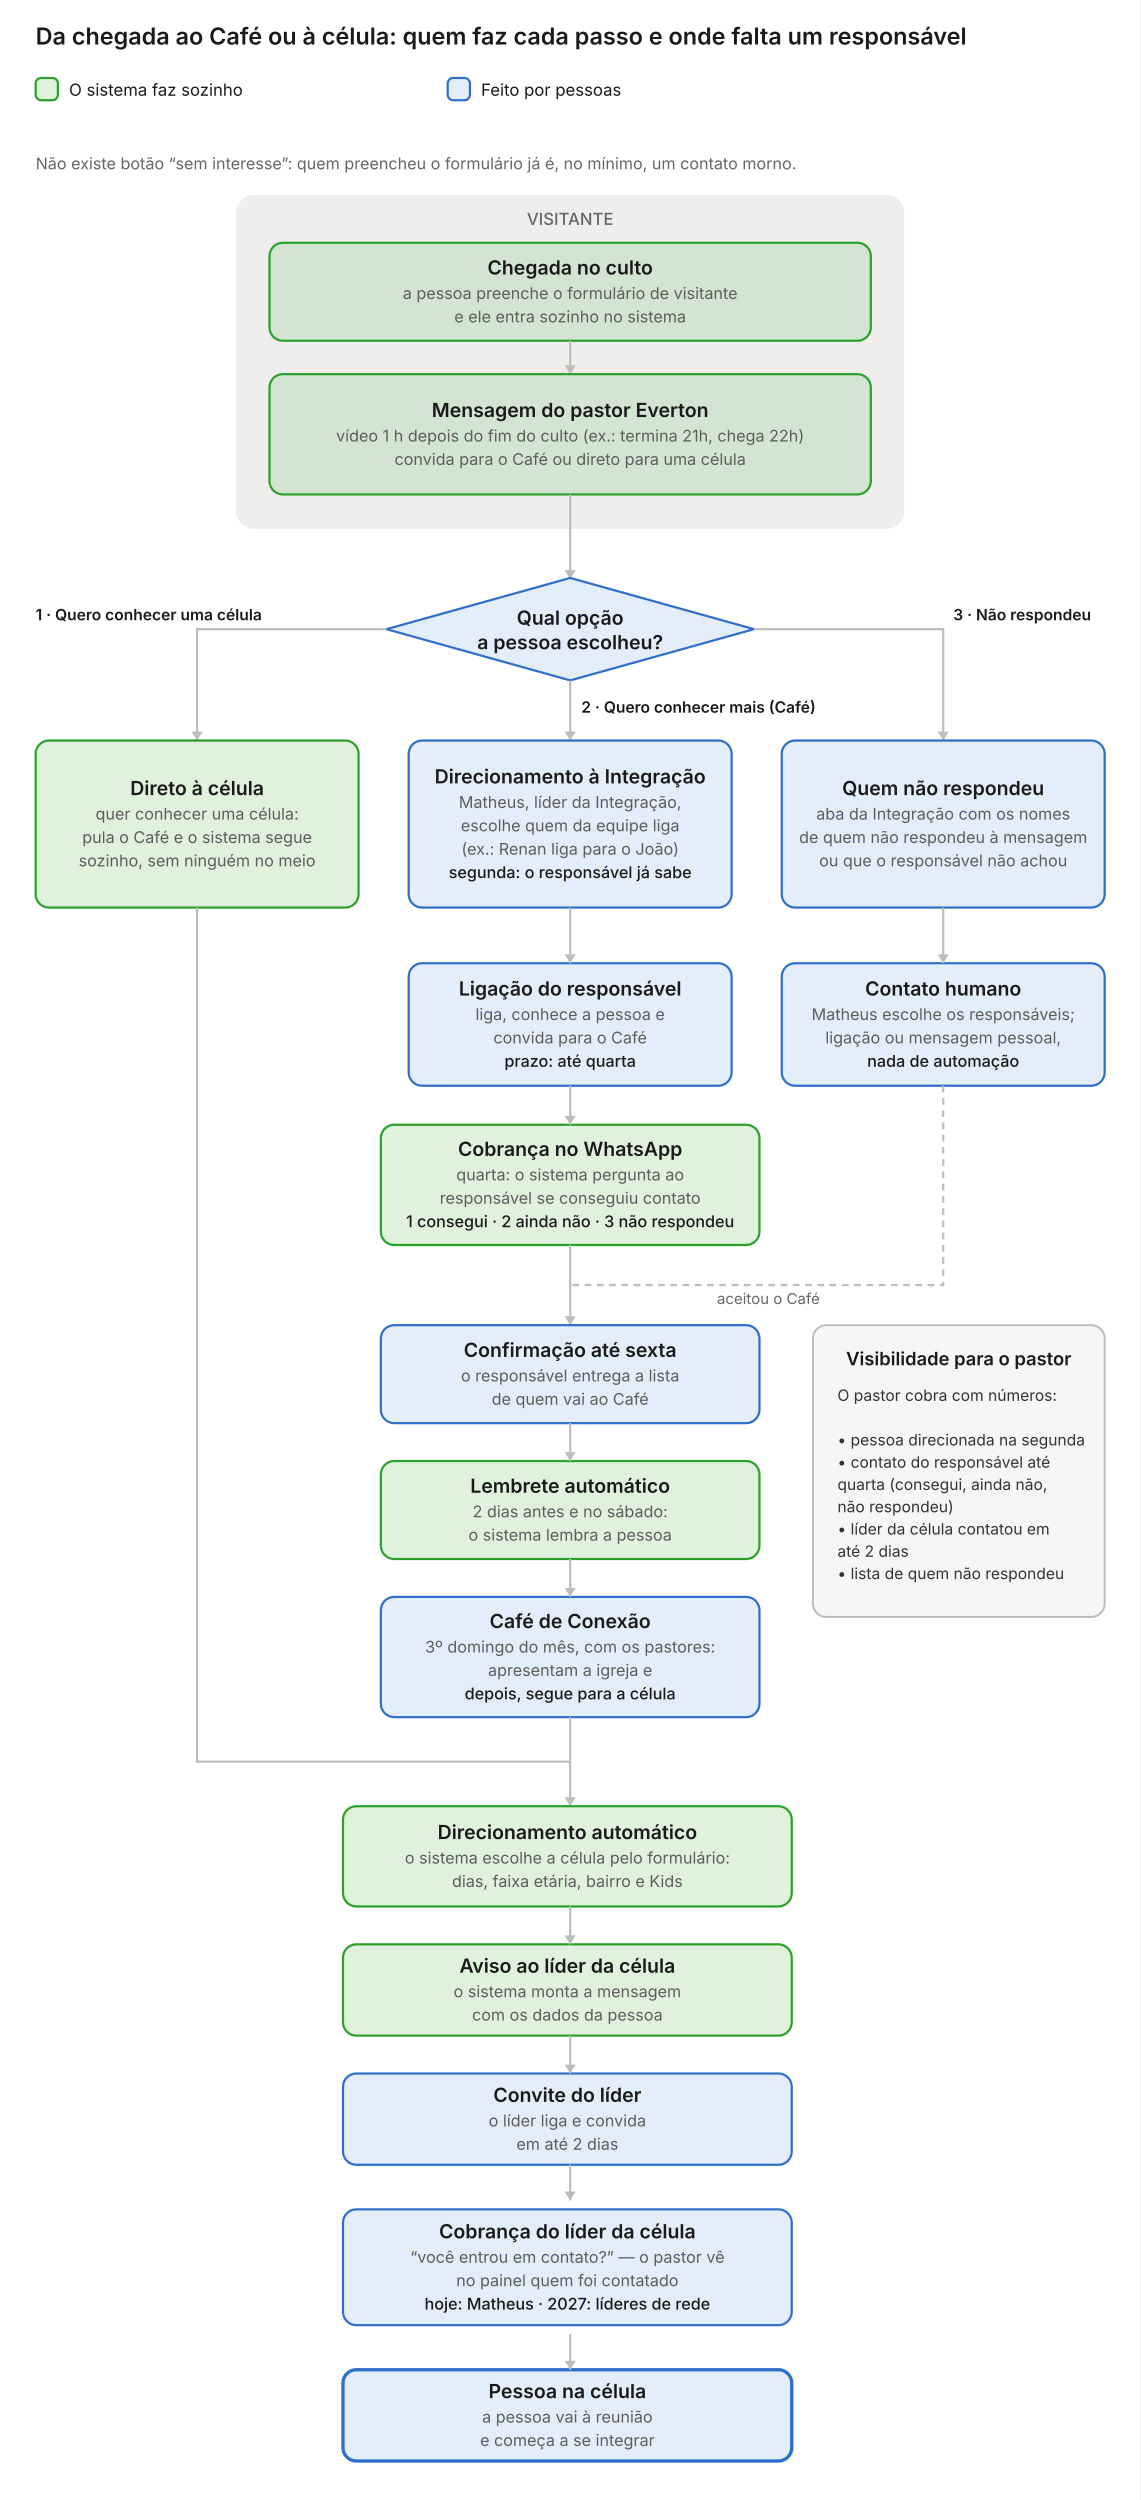
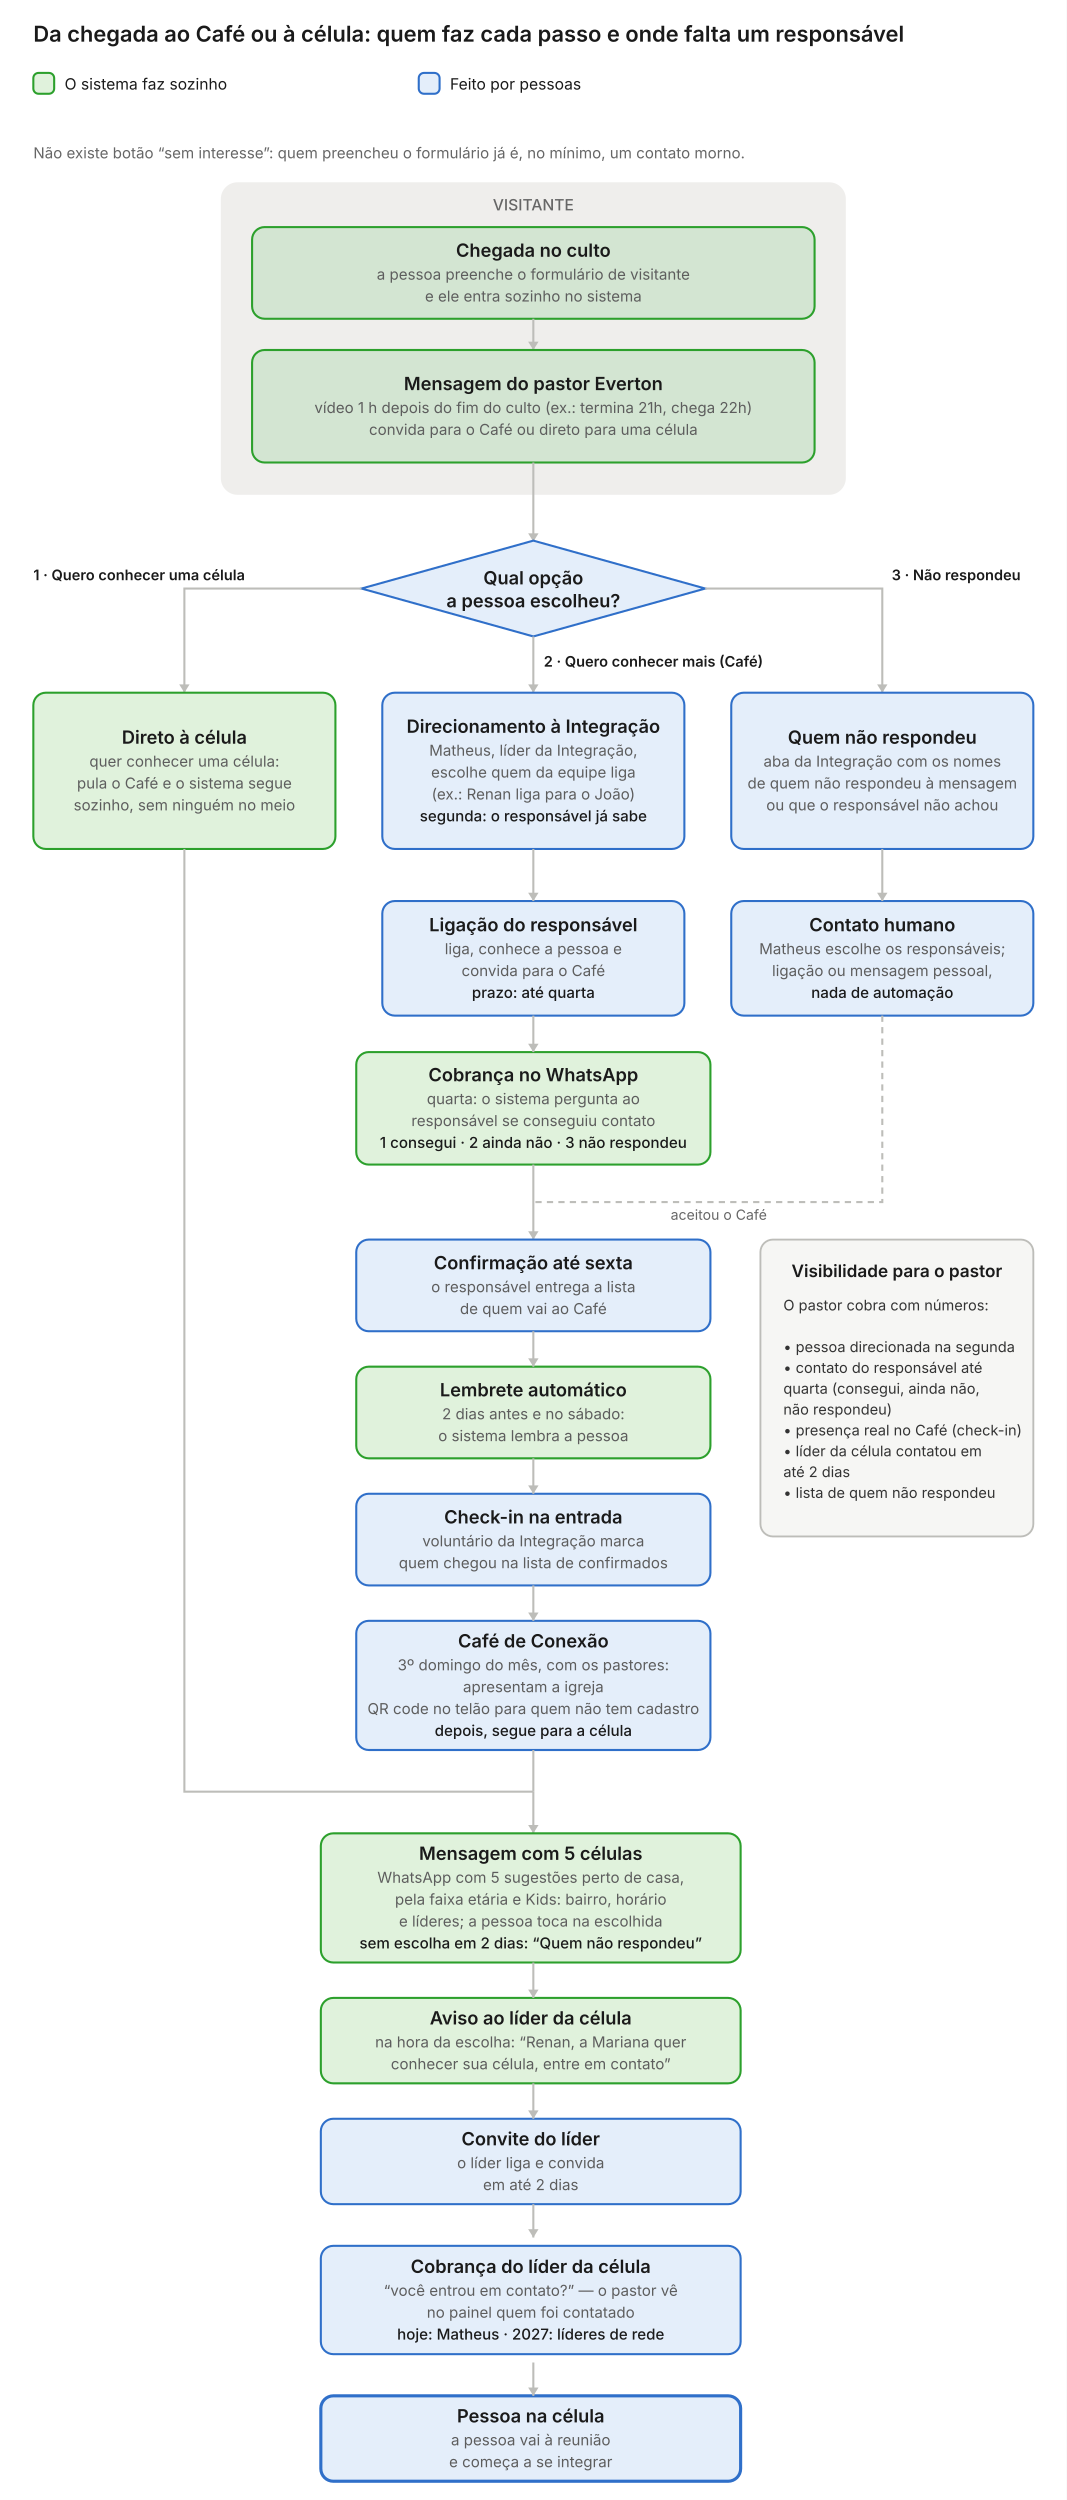
- <svg xmlns="http://www.w3.org/2000/svg" width="1024" height="2245" viewBox="0 0 1024 2245" font-family="Inter, 'DejaVu Sans', sans-serif">
-   <rect width="1024" height="2245" fill="#ffffff" />
+ <svg xmlns="http://www.w3.org/2000/svg" width="1024" height="2400" viewBox="0 0 1024 2400" font-family="Inter, 'DejaVu Sans', sans-serif">
+   <rect width="1024" height="2400" fill="#ffffff" />
  <text x="32" y="40" font-size="21" font-weight="600" fill="#1a1a1a" text-anchor="start">Da chegada ao Café ou à célula: quem faz cada passo e onde falta um responsável</text>
  <rect x="32" y="70" width="20" height="20" rx="5" fill="#e0f2dc" stroke="#2ca02c" stroke-width="2" />
  <text x="62" y="86" font-size="15" font-weight="400" fill="#1a1a1a" text-anchor="start">O sistema faz sozinho</text>
  <rect x="402" y="70" width="20" height="20" rx="5" fill="#e4eefa" stroke="#2f6fc9" stroke-width="2" />
  <text x="432" y="86" font-size="15" font-weight="400" fill="#1a1a1a" text-anchor="start">Feito por pessoas</text>
  <text x="32" y="152" font-size="14.5" font-weight="400" fill="#666" text-anchor="start">Não existe botão “sem interesse”: quem preencheu o formulário já é, no mínimo, um contato morno.</text>
  <rect x="212" y="175" width="600" height="300" rx="16" fill="#efeeec" />
  <text x="512" y="202" font-size="15" font-weight="500" fill="#666" text-anchor="middle">VISITANTE</text>
  <rect x="242" y="218" width="540" height="88" rx="12" fill="#d3e5d2" stroke="#2ca02c" stroke-width="2" />
  <text x="512.0" y="246.5" font-size="17.5" font-weight="600" fill="#1a1a1a" text-anchor="middle">Chegada no culto</text>
  <text x="512.0" y="268.5" font-size="14.5" font-weight="400" fill="#5d5d5d" text-anchor="middle">a pessoa preenche o formulário de visitante</text>
  <text x="512.0" y="289.5" font-size="14.5" font-weight="400" fill="#5d5d5d" text-anchor="middle">e ele entra sozinho no sistema</text>
  <path d="M512,306 L512,336" stroke="#bdbdb9" stroke-width="2" fill="none" />
  <path d="M507,328 L512,336 L517,328 Z" fill="#bdbdb9" />
  <rect x="242" y="336" width="540" height="108" rx="12" fill="#d3e5d2" stroke="#2ca02c" stroke-width="2" />
  <text x="512.0" y="374.5" font-size="17.5" font-weight="600" fill="#1a1a1a" text-anchor="middle">Mensagem do pastor Everton</text>
  <text x="512.0" y="396.5" font-size="14.5" font-weight="400" fill="#5d5d5d" text-anchor="middle">vídeo 1 h depois do fim do culto (ex.: termina 21h, chega 22h)</text>
  <text x="512.0" y="417.5" font-size="14.5" font-weight="400" fill="#5d5d5d" text-anchor="middle">convida para o Café ou direto para uma célula</text>
  <path d="M512,444 L512,520" stroke="#bdbdb9" stroke-width="2" fill="none" />
  <path d="M507,512 L512,520 L517,512 Z" fill="#bdbdb9" />
  <polygon points="512,519 677,565 512,611 347,565" fill="#e4eefa" stroke="#2f6fc9" stroke-width="2" />
  <text x="512" y="561" font-size="17.5" font-weight="600" fill="#1a1a1a" text-anchor="middle">Qual opção</text>
  <text x="512" y="583" font-size="17.5" font-weight="600" fill="#1a1a1a" text-anchor="middle">a pessoa escolheu?</text>
  <path d="M347,565 L177,565 L177,665" stroke="#bdbdb9" stroke-width="2" fill="none" />
  <path d="M172,657 L177,665 L182,657 Z" fill="#bdbdb9" />
  <path d="M677,565 L847,565 L847,665" stroke="#bdbdb9" stroke-width="2" fill="none" />
  <path d="M842,657 L847,665 L852,657 Z" fill="#bdbdb9" />
  <path d="M512,611 L512,665" stroke="#bdbdb9" stroke-width="2" fill="none" />
  <path d="M507,657 L512,665 L517,657 Z" fill="#bdbdb9" />
  <text x="32" y="557" font-size="14" font-weight="600" fill="#1a1a1a" text-anchor="start">1 · Quero conhecer uma célula</text>
  <text x="856" y="557" font-size="14" font-weight="600" fill="#1a1a1a" text-anchor="start">3 · Não respondeu</text>
  <text x="522" y="640" font-size="14" font-weight="600" fill="#1a1a1a" text-anchor="start">2 · Quero conhecer mais (Café)</text>
  <rect x="32" y="665" width="290" height="150" rx="12" fill="#e0f2dc" stroke="#2ca02c" stroke-width="2" />
  <text x="177.0" y="714.0" font-size="17.5" font-weight="600" fill="#1a1a1a" text-anchor="middle">Direto à célula</text>
  <text x="177.0" y="736.0" font-size="14.5" font-weight="400" fill="#5d5d5d" text-anchor="middle">quer conhecer uma célula:</text>
  <text x="177.0" y="757.0" font-size="14.5" font-weight="400" fill="#5d5d5d" text-anchor="middle">pula o Café e o sistema segue</text>
  <text x="177.0" y="778.0" font-size="14.5" font-weight="400" fill="#5d5d5d" text-anchor="middle">sozinho, sem ninguém no meio</text>
  <rect x="367" y="665" width="290" height="150" rx="12" fill="#e4eefa" stroke="#2f6fc9" stroke-width="2" />
  <text x="512.0" y="703.5" font-size="17.5" font-weight="600" fill="#1a1a1a" text-anchor="middle">Direcionamento à Integração</text>
  <text x="512.0" y="725.5" font-size="14.5" font-weight="400" fill="#5d5d5d" text-anchor="middle">Matheus, líder da Integração,</text>
  <text x="512.0" y="746.5" font-size="14.5" font-weight="400" fill="#5d5d5d" text-anchor="middle">escolhe quem da equipe liga</text>
  <text x="512.0" y="767.5" font-size="14.5" font-weight="400" fill="#5d5d5d" text-anchor="middle">(ex.: Renan liga para o João)</text>
  <text x="512.0" y="788.5" font-size="14.5" font-weight="500" fill="#1a1a1a" text-anchor="middle">segunda: o responsável já sabe</text>
  <rect x="702" y="665" width="290" height="150" rx="12" fill="#e4eefa" stroke="#2f6fc9" stroke-width="2" />
  <text x="847.0" y="714.0" font-size="17.5" font-weight="600" fill="#1a1a1a" text-anchor="middle">Quem não respondeu</text>
  <text x="847.0" y="736.0" font-size="14.5" font-weight="400" fill="#5d5d5d" text-anchor="middle">aba da Integração com os nomes</text>
  <text x="847.0" y="757.0" font-size="14.5" font-weight="400" fill="#5d5d5d" text-anchor="middle">de quem não respondeu à mensagem</text>
  <text x="847.0" y="778.0" font-size="14.5" font-weight="400" fill="#5d5d5d" text-anchor="middle">ou que o responsável não achou</text>
  <rect x="367" y="865" width="290" height="110" rx="12" fill="#e4eefa" stroke="#2f6fc9" stroke-width="2" />
  <text x="512.0" y="894.0" font-size="17.5" font-weight="600" fill="#1a1a1a" text-anchor="middle">Ligação do responsável</text>
  <text x="512.0" y="916.0" font-size="14.5" font-weight="400" fill="#5d5d5d" text-anchor="middle">liga, conhece a pessoa e</text>
  <text x="512.0" y="937.0" font-size="14.5" font-weight="400" fill="#5d5d5d" text-anchor="middle">convida para o Café</text>
  <text x="512.0" y="958.0" font-size="14.5" font-weight="500" fill="#1a1a1a" text-anchor="middle">prazo: até quarta</text>
  <path d="M512,815 L512,865" stroke="#bdbdb9" stroke-width="2" fill="none" />
  <path d="M507,857 L512,865 L517,857 Z" fill="#bdbdb9" />
  <rect x="702" y="865" width="290" height="110" rx="12" fill="#e4eefa" stroke="#2f6fc9" stroke-width="2" />
  <text x="847.0" y="894.0" font-size="17.5" font-weight="600" fill="#1a1a1a" text-anchor="middle">Contato humano</text>
  <text x="847.0" y="916.0" font-size="14.5" font-weight="400" fill="#5d5d5d" text-anchor="middle">Matheus escolhe os responsáveis;</text>
  <text x="847.0" y="937.0" font-size="14.5" font-weight="400" fill="#5d5d5d" text-anchor="middle">ligação ou mensagem pessoal,</text>
  <text x="847.0" y="958.0" font-size="14.5" font-weight="500" fill="#1a1a1a" text-anchor="middle">nada de automação</text>
  <path d="M847,815 L847,865" stroke="#bdbdb9" stroke-width="2" fill="none" />
  <path d="M842,857 L847,865 L852,857 Z" fill="#bdbdb9" />
  <rect x="342" y="1010" width="340" height="108" rx="12" fill="#e0f2dc" stroke="#2ca02c" stroke-width="2" />
  <text x="512.0" y="1038.0" font-size="17.5" font-weight="600" fill="#1a1a1a" text-anchor="middle">Cobrança no WhatsApp</text>
  <text x="512.0" y="1060.0" font-size="14.5" font-weight="400" fill="#5d5d5d" text-anchor="middle">quarta: o sistema pergunta ao</text>
  <text x="512.0" y="1081.0" font-size="14.5" font-weight="400" fill="#5d5d5d" text-anchor="middle">responsável se conseguiu contato</text>
  <text x="512.0" y="1102.0" font-size="14.5" font-weight="500" fill="#1a1a1a" text-anchor="middle">1 consegui · 2 ainda não · 3 não respondeu</text>
  <path d="M512,975 L512,1010" stroke="#bdbdb9" stroke-width="2" fill="none" />
  <path d="M507,1002 L512,1010 L517,1002 Z" fill="#bdbdb9" />
  <path d="M512,1118 L512,1190" stroke="#bdbdb9" stroke-width="2" fill="none" />
  <path d="M507,1182 L512,1190 L517,1182 Z" fill="#bdbdb9" />
  <path d="M847,975 L847,1154 L512,1154" stroke="#bdbdb9" stroke-width="2" fill="none" stroke-dasharray="6 5" />
  <text x="690" y="1171" font-size="13.5" font-weight="400" fill="#666" text-anchor="middle">aceitou o Café</text>
  <rect x="342" y="1190" width="340" height="88" rx="12" fill="#e4eefa" stroke="#2f6fc9" stroke-width="2" />
  <text x="512.0" y="1218.5" font-size="17.5" font-weight="600" fill="#1a1a1a" text-anchor="middle">Confirmação até sexta</text>
  <text x="512.0" y="1240.5" font-size="14.5" font-weight="400" fill="#5d5d5d" text-anchor="middle">o responsável entrega a lista</text>
  <text x="512.0" y="1261.5" font-size="14.5" font-weight="400" fill="#5d5d5d" text-anchor="middle">de quem vai ao Café</text>
  <rect x="342" y="1312" width="340" height="88" rx="12" fill="#e0f2dc" stroke="#2ca02c" stroke-width="2" />
  <text x="512.0" y="1340.5" font-size="17.5" font-weight="600" fill="#1a1a1a" text-anchor="middle">Lembrete automático</text>
  <text x="512.0" y="1362.5" font-size="14.5" font-weight="400" fill="#5d5d5d" text-anchor="middle">2 dias antes e no sábado:</text>
  <text x="512.0" y="1383.5" font-size="14.5" font-weight="400" fill="#5d5d5d" text-anchor="middle">o sistema lembra a pessoa</text>
  <path d="M512,1278 L512,1312" stroke="#bdbdb9" stroke-width="2" fill="none" />
  <path d="M507,1304 L512,1312 L517,1304 Z" fill="#bdbdb9" />
-   <rect x="342" y="1434" width="340" height="108" rx="12" fill="#e4eefa" stroke="#2f6fc9" stroke-width="2" />
-   <text x="512.0" y="1462.0" font-size="17.5" font-weight="600" fill="#1a1a1a" text-anchor="middle">Café de Conexão</text>
-   <text x="512.0" y="1484.0" font-size="14.5" font-weight="400" fill="#5d5d5d" text-anchor="middle">3º domingo do mês, com os pastores:</text>
-   <text x="512.0" y="1505.0" font-size="14.5" font-weight="400" fill="#5d5d5d" text-anchor="middle">apresentam a igreja e</text>
-   <text x="512.0" y="1526.0" font-size="14.5" font-weight="500" fill="#1a1a1a" text-anchor="middle">depois, segue para a célula</text>
+   <rect x="342" y="1434" width="340" height="88" rx="12" fill="#e4eefa" stroke="#2f6fc9" stroke-width="2" />
+   <text x="512.0" y="1462.5" font-size="17.5" font-weight="600" fill="#1a1a1a" text-anchor="middle">Check-in na entrada</text>
+   <text x="512.0" y="1484.5" font-size="14.5" font-weight="400" fill="#5d5d5d" text-anchor="middle">voluntário da Integração marca</text>
+   <text x="512.0" y="1505.5" font-size="14.5" font-weight="400" fill="#5d5d5d" text-anchor="middle">quem chegou na lista de confirmados</text>
  <path d="M512,1400 L512,1434" stroke="#bdbdb9" stroke-width="2" fill="none" />
  <path d="M507,1426 L512,1434 L517,1426 Z" fill="#bdbdb9" />
-   <path d="M177,815 L177,1582 L512,1582" stroke="#bdbdb9" stroke-width="2" fill="none" />
-   <path d="M512,1542 L512,1582" stroke="#bdbdb9" stroke-width="2" fill="none" />
-   <path d="M512,1582 L512,1622" stroke="#bdbdb9" stroke-width="2" fill="none" />
-   <path d="M507,1614 L512,1622 L517,1614 Z" fill="#bdbdb9" />
-   <rect x="308" y="1622" width="403" height="90" rx="12" fill="#e0f2dc" stroke="#2ca02c" stroke-width="2" />
-   <text x="509.5" y="1651.5" font-size="17.5" font-weight="600" fill="#1a1a1a" text-anchor="middle">Direcionamento automático</text>
-   <text x="509.5" y="1673.5" font-size="14.5" font-weight="400" fill="#5d5d5d" text-anchor="middle">o sistema escolhe a célula pelo formulário:</text>
-   <text x="509.5" y="1694.5" font-size="14.5" font-weight="400" fill="#5d5d5d" text-anchor="middle">dias, faixa etária, bairro e Kids</text>
-   <rect x="308" y="1746" width="403" height="82" rx="12" fill="#e0f2dc" stroke="#2ca02c" stroke-width="2" />
-   <text x="509.5" y="1771.5" font-size="17.5" font-weight="600" fill="#1a1a1a" text-anchor="middle">Aviso ao líder da célula</text>
-   <text x="509.5" y="1793.5" font-size="14.5" font-weight="400" fill="#5d5d5d" text-anchor="middle">o sistema monta a mensagem</text>
-   <text x="509.5" y="1814.5" font-size="14.5" font-weight="400" fill="#5d5d5d" text-anchor="middle">com os dados da pessoa</text>
-   <path d="M512,1712 L512,1746" stroke="#bdbdb9" stroke-width="2" fill="none" />
-   <path d="M507,1738 L512,1746 L517,1738 Z" fill="#bdbdb9" />
-   <rect x="308" y="1862" width="403" height="82" rx="12" fill="#e4eefa" stroke="#2f6fc9" stroke-width="2" />
-   <text x="509.5" y="1887.5" font-size="17.5" font-weight="600" fill="#1a1a1a" text-anchor="middle">Convite do líder</text>
-   <text x="509.5" y="1909.5" font-size="14.5" font-weight="400" fill="#5d5d5d" text-anchor="middle">o líder liga e convida</text>
-   <text x="509.5" y="1930.5" font-size="14.5" font-weight="400" fill="#5d5d5d" text-anchor="middle">em até 2 dias</text>
-   <path d="M512,1828 L512,1862" stroke="#bdbdb9" stroke-width="2" fill="none" />
-   <path d="M507,1854 L512,1862 L517,1854 Z" fill="#bdbdb9" />
-   <rect x="308" y="1984" width="403" height="104" rx="12" fill="#e4eefa" stroke="#2f6fc9" stroke-width="2" />
-   <text x="509.5" y="2010.0" font-size="17.5" font-weight="600" fill="#1a1a1a" text-anchor="middle">Cobrança do líder da célula</text>
-   <text x="509.5" y="2032.0" font-size="14.5" font-weight="400" fill="#5d5d5d" text-anchor="middle">“você entrou em contato?” — o pastor vê</text>
-   <text x="509.5" y="2053.0" font-size="14.5" font-weight="400" fill="#5d5d5d" text-anchor="middle">no painel quem foi contatado</text>
-   <text x="509.5" y="2074.0" font-size="14.5" font-weight="500" fill="#1a1a1a" text-anchor="middle">hoje: Matheus · 2027: líderes de rede</text>
-   <path d="M512,1944 L512,1976" stroke="#bdbdb9" stroke-width="2" fill="none" />
-   <path d="M507,1968 L512,1976 L517,1968 Z" fill="#bdbdb9" />
-   <rect x="308" y="2128" width="403" height="82" rx="12" fill="#e4eefa" stroke="#2f6fc9" stroke-width="3" />
-   <text x="509.5" y="2153.5" font-size="17.5" font-weight="600" fill="#1a1a1a" text-anchor="middle">Pessoa na célula</text>
-   <text x="509.5" y="2175.5" font-size="14.5" font-weight="400" fill="#5d5d5d" text-anchor="middle">a pessoa vai à reunião</text>
-   <text x="509.5" y="2196.5" font-size="14.5" font-weight="400" fill="#5d5d5d" text-anchor="middle">e começa a se integrar</text>
-   <path d="M512,2096 L512,2128" stroke="#bdbdb9" stroke-width="2" fill="none" />
-   <path d="M507,2120 L512,2128 L517,2120 Z" fill="#bdbdb9" />
-   <rect x="730" y="1190" width="262" height="262" rx="12" fill="#f6f6f4" stroke="#bdbdb9" stroke-width="1.8" />
+   <rect x="342" y="1556" width="340" height="124" rx="12" fill="#e4eefa" stroke="#2f6fc9" stroke-width="2" />
+   <text x="512.0" y="1581.5" font-size="17.5" font-weight="600" fill="#1a1a1a" text-anchor="middle">Café de Conexão</text>
+   <text x="512.0" y="1603.5" font-size="14.5" font-weight="400" fill="#5d5d5d" text-anchor="middle">3º domingo do mês, com os pastores:</text>
+   <text x="512.0" y="1624.5" font-size="14.5" font-weight="400" fill="#5d5d5d" text-anchor="middle">apresentam a igreja</text>
+   <text x="512.0" y="1645.5" font-size="14.5" font-weight="400" fill="#5d5d5d" text-anchor="middle">QR code no telão para quem não tem cadastro</text>
+   <text x="512.0" y="1666.5" font-size="14.5" font-weight="500" fill="#1a1a1a" text-anchor="middle">depois, segue para a célula</text>
+   <path d="M512,1522 L512,1556" stroke="#bdbdb9" stroke-width="2" fill="none" />
+   <path d="M507,1548 L512,1556 L517,1548 Z" fill="#bdbdb9" />
+   <path d="M177,815 L177,1720 L512,1720" stroke="#bdbdb9" stroke-width="2" fill="none" />
+   <path d="M512,1680 L512,1720" stroke="#bdbdb9" stroke-width="2" fill="none" />
+   <path d="M512,1720 L512,1760" stroke="#bdbdb9" stroke-width="2" fill="none" />
+   <path d="M507,1752 L512,1760 L517,1752 Z" fill="#bdbdb9" />
+   <rect x="308" y="1760" width="403" height="124" rx="12" fill="#e0f2dc" stroke="#2ca02c" stroke-width="2" />
+   <text x="509.5" y="1785.5" font-size="17.5" font-weight="600" fill="#1a1a1a" text-anchor="middle">Mensagem com 5 células</text>
+   <text x="509.5" y="1807.5" font-size="14.5" font-weight="400" fill="#5d5d5d" text-anchor="middle">WhatsApp com 5 sugestões perto de casa,</text>
+   <text x="509.5" y="1828.5" font-size="14.5" font-weight="400" fill="#5d5d5d" text-anchor="middle">pela faixa etária e Kids: bairro, horário</text>
+   <text x="509.5" y="1849.5" font-size="14.5" font-weight="400" fill="#5d5d5d" text-anchor="middle">e líderes; a pessoa toca na escolhida</text>
+   <text x="509.5" y="1870.5" font-size="14.5" font-weight="500" fill="#1a1a1a" text-anchor="middle">sem escolha em 2 dias: “Quem não respondeu”</text>
+   <rect x="308" y="1918" width="403" height="82" rx="12" fill="#e0f2dc" stroke="#2ca02c" stroke-width="2" />
+   <text x="509.5" y="1943.5" font-size="17.5" font-weight="600" fill="#1a1a1a" text-anchor="middle">Aviso ao líder da célula</text>
+   <text x="509.5" y="1965.5" font-size="14.5" font-weight="400" fill="#5d5d5d" text-anchor="middle">na hora da escolha: “Renan, a Mariana quer</text>
+   <text x="509.5" y="1986.5" font-size="14.5" font-weight="400" fill="#5d5d5d" text-anchor="middle">conhecer sua célula, entre em contato”</text>
+   <path d="M512,1884 L512,1918" stroke="#bdbdb9" stroke-width="2" fill="none" />
+   <path d="M507,1910 L512,1918 L517,1910 Z" fill="#bdbdb9" />
+   <rect x="308" y="2034" width="403" height="82" rx="12" fill="#e4eefa" stroke="#2f6fc9" stroke-width="2" />
+   <text x="509.5" y="2059.5" font-size="17.5" font-weight="600" fill="#1a1a1a" text-anchor="middle">Convite do líder</text>
+   <text x="509.5" y="2081.5" font-size="14.5" font-weight="400" fill="#5d5d5d" text-anchor="middle">o líder liga e convida</text>
+   <text x="509.5" y="2102.5" font-size="14.5" font-weight="400" fill="#5d5d5d" text-anchor="middle">em até 2 dias</text>
+   <path d="M512,2000 L512,2034" stroke="#bdbdb9" stroke-width="2" fill="none" />
+   <path d="M507,2026 L512,2034 L517,2026 Z" fill="#bdbdb9" />
+   <rect x="308" y="2156" width="403" height="104" rx="12" fill="#e4eefa" stroke="#2f6fc9" stroke-width="2" />
+   <text x="509.5" y="2182.0" font-size="17.5" font-weight="600" fill="#1a1a1a" text-anchor="middle">Cobrança do líder da célula</text>
+   <text x="509.5" y="2204.0" font-size="14.5" font-weight="400" fill="#5d5d5d" text-anchor="middle">“você entrou em contato?” — o pastor vê</text>
+   <text x="509.5" y="2225.0" font-size="14.5" font-weight="400" fill="#5d5d5d" text-anchor="middle">no painel quem foi contatado</text>
+   <text x="509.5" y="2246.0" font-size="14.5" font-weight="500" fill="#1a1a1a" text-anchor="middle">hoje: Matheus · 2027: líderes de rede</text>
+   <path d="M512,2116 L512,2148" stroke="#bdbdb9" stroke-width="2" fill="none" />
+   <path d="M507,2140 L512,2148 L517,2140 Z" fill="#bdbdb9" />
+   <rect x="308" y="2300" width="403" height="82" rx="12" fill="#e4eefa" stroke="#2f6fc9" stroke-width="3" />
+   <text x="509.5" y="2325.5" font-size="17.5" font-weight="600" fill="#1a1a1a" text-anchor="middle">Pessoa na célula</text>
+   <text x="509.5" y="2347.5" font-size="14.5" font-weight="400" fill="#5d5d5d" text-anchor="middle">a pessoa vai à reunião</text>
+   <text x="509.5" y="2368.5" font-size="14.5" font-weight="400" fill="#5d5d5d" text-anchor="middle">e começa a se integrar</text>
+   <path d="M512,2268 L512,2300" stroke="#bdbdb9" stroke-width="2" fill="none" />
+   <path d="M507,2292 L512,2300 L517,2292 Z" fill="#bdbdb9" />
+   <rect x="730" y="1190" width="262" height="285" rx="12" fill="#f6f6f4" stroke="#bdbdb9" stroke-width="1.8" />
  <text x="861.0" y="1226" font-size="16.5" font-weight="600" fill="#1a1a1a" text-anchor="middle">Visibilidade para o pastor</text>
  <text x="752" y="1258" font-size="14" font-weight="400" fill="#333" text-anchor="start">O pastor cobra com números:</text>
  <text x="752" y="1278" font-size="14" font-weight="400" fill="#333" text-anchor="start" />
  <text x="752" y="1298" font-size="14" font-weight="400" fill="#333" text-anchor="start">• pessoa direcionada na segunda</text>
  <text x="752" y="1318" font-size="14" font-weight="400" fill="#333" text-anchor="start">• contato do responsável até</text>
  <text x="752" y="1338" font-size="14" font-weight="400" fill="#333" text-anchor="start">   quarta (consegui, ainda não,</text>
  <text x="752" y="1358" font-size="14" font-weight="400" fill="#333" text-anchor="start">   não respondeu)</text>
-   <text x="752" y="1378" font-size="14" font-weight="400" fill="#333" text-anchor="start">• líder da célula contatou em</text>
-   <text x="752" y="1398" font-size="14" font-weight="400" fill="#333" text-anchor="start">   até 2 dias</text>
-   <text x="752" y="1418" font-size="14" font-weight="400" fill="#333" text-anchor="start">• lista de quem não respondeu</text>
+   <text x="752" y="1378" font-size="14" font-weight="400" fill="#333" text-anchor="start">• presença real no Café (check-in)</text>
+   <text x="752" y="1398" font-size="14" font-weight="400" fill="#333" text-anchor="start">• líder da célula contatou em</text>
+   <text x="752" y="1418" font-size="14" font-weight="400" fill="#333" text-anchor="start">   até 2 dias</text>
+   <text x="752" y="1438" font-size="14" font-weight="400" fill="#333" text-anchor="start">• lista de quem não respondeu</text>
</svg>
